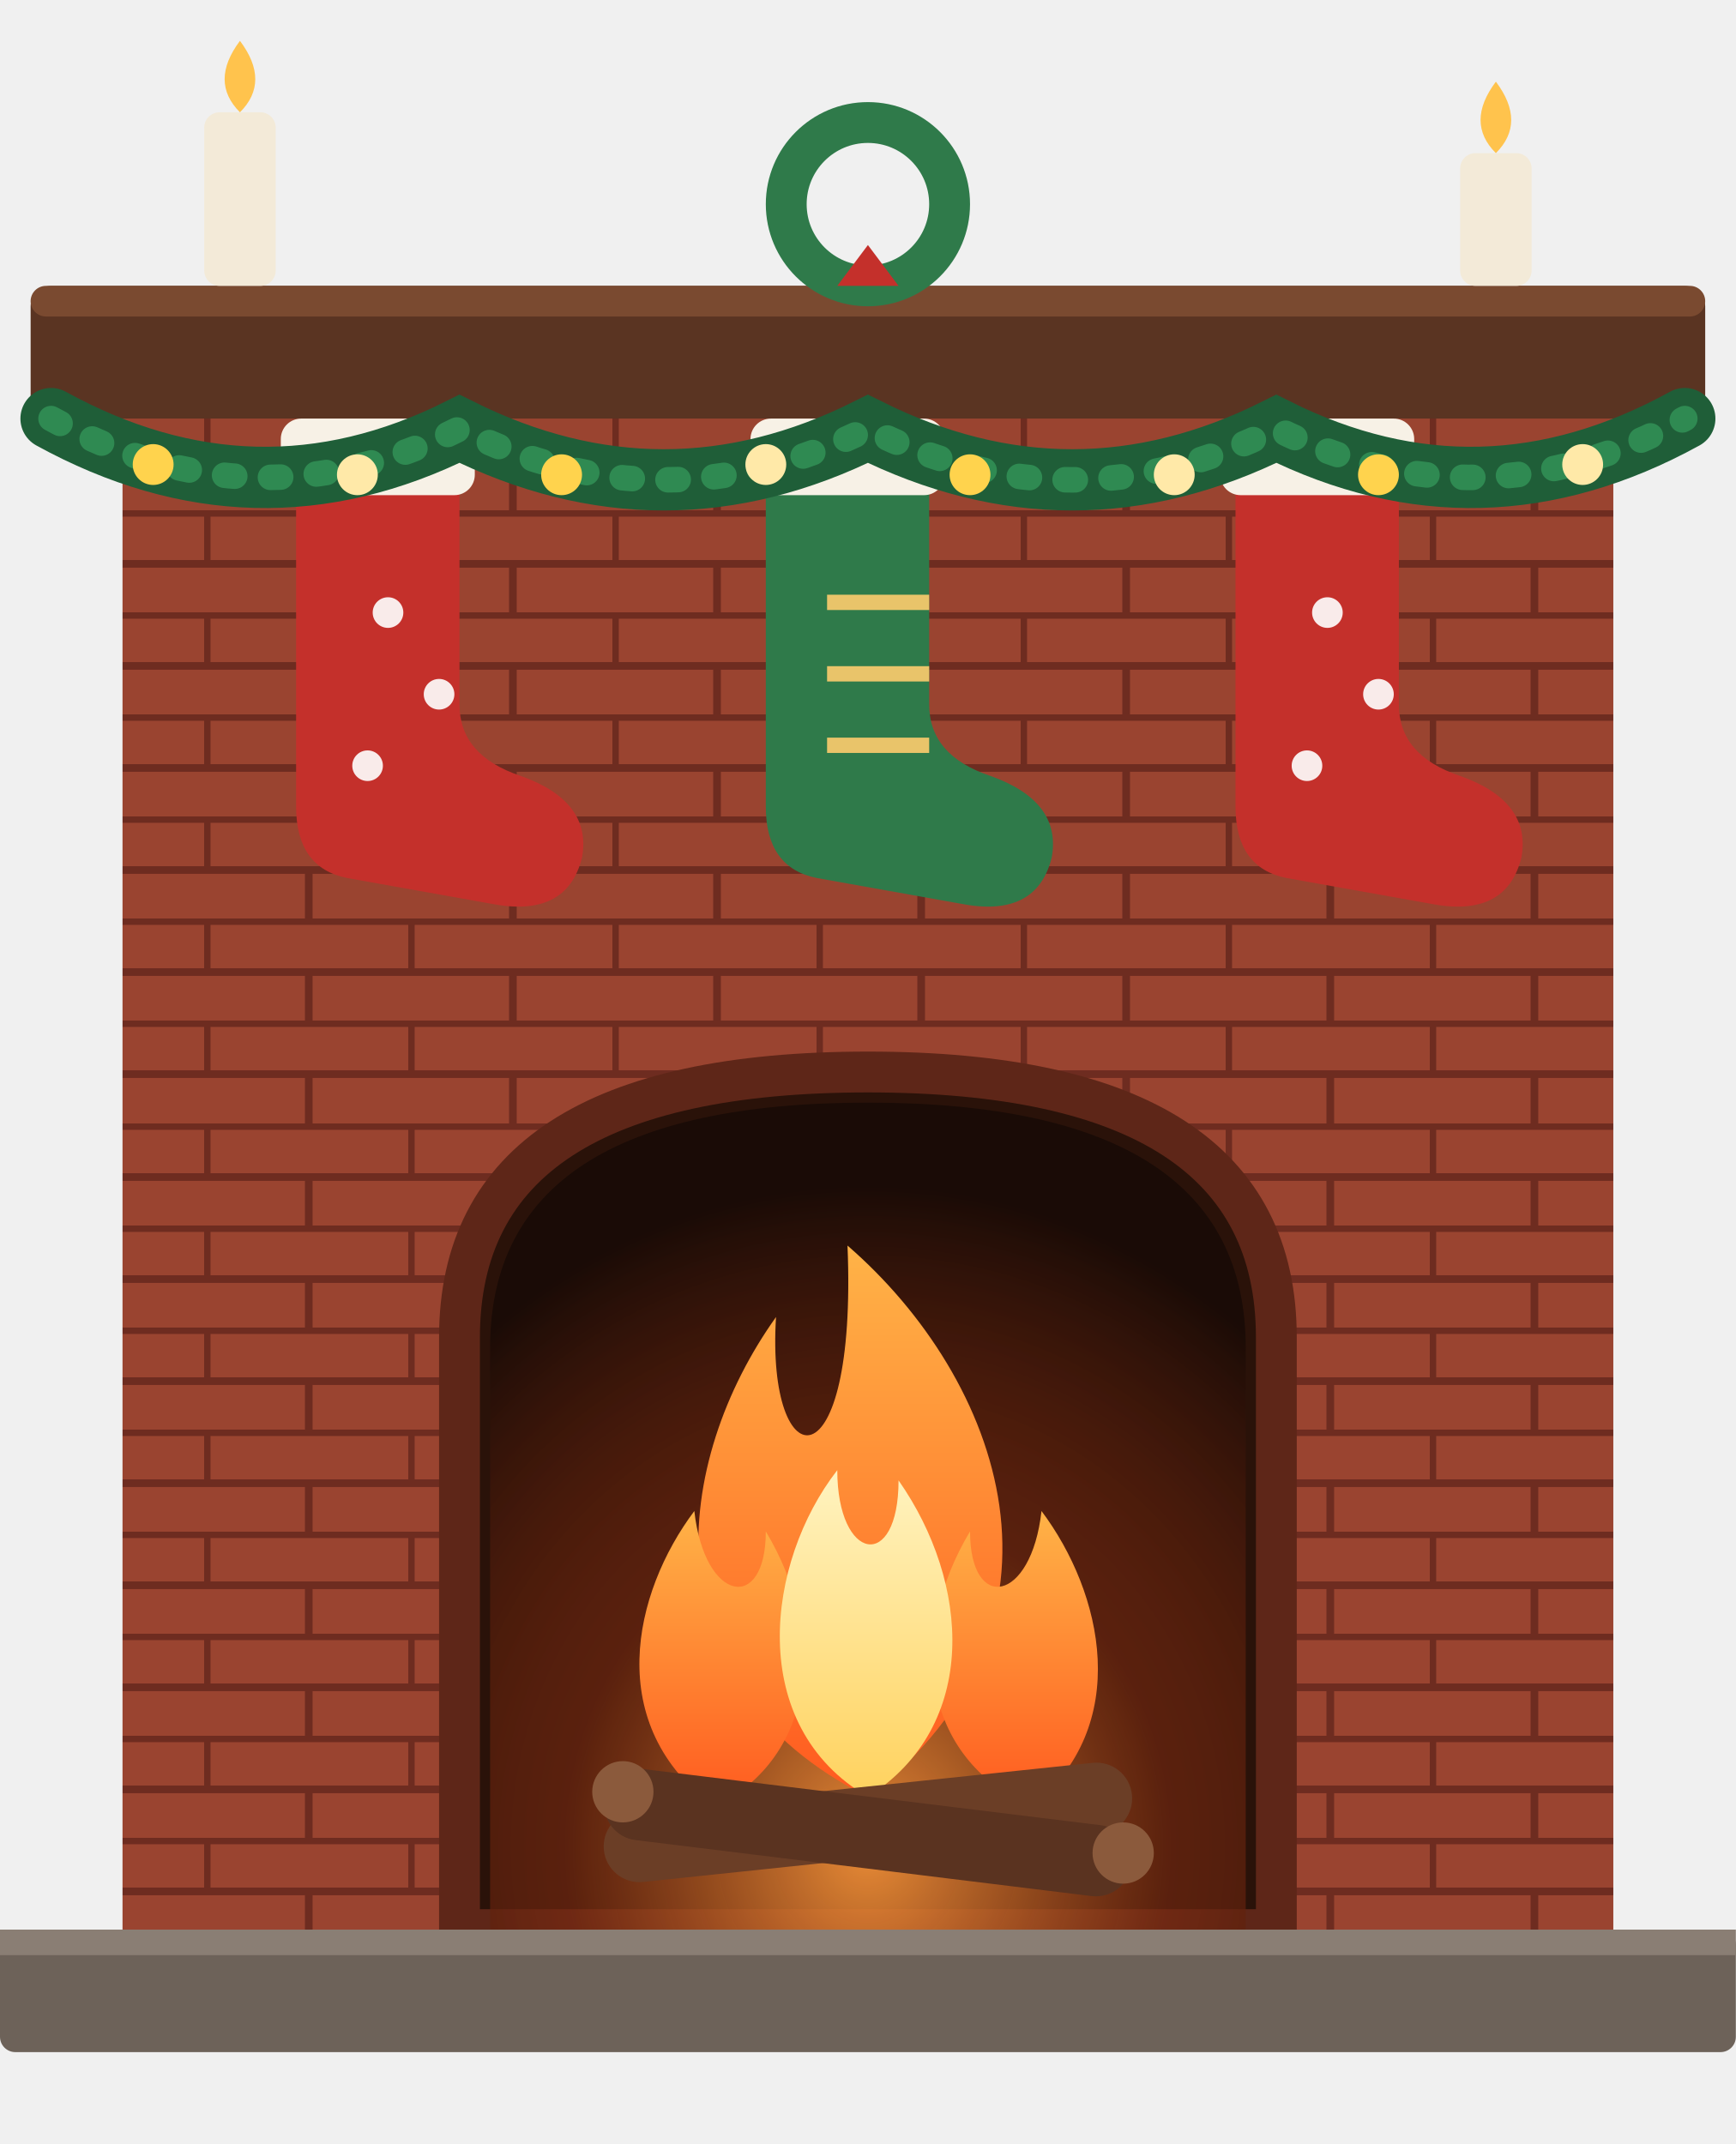
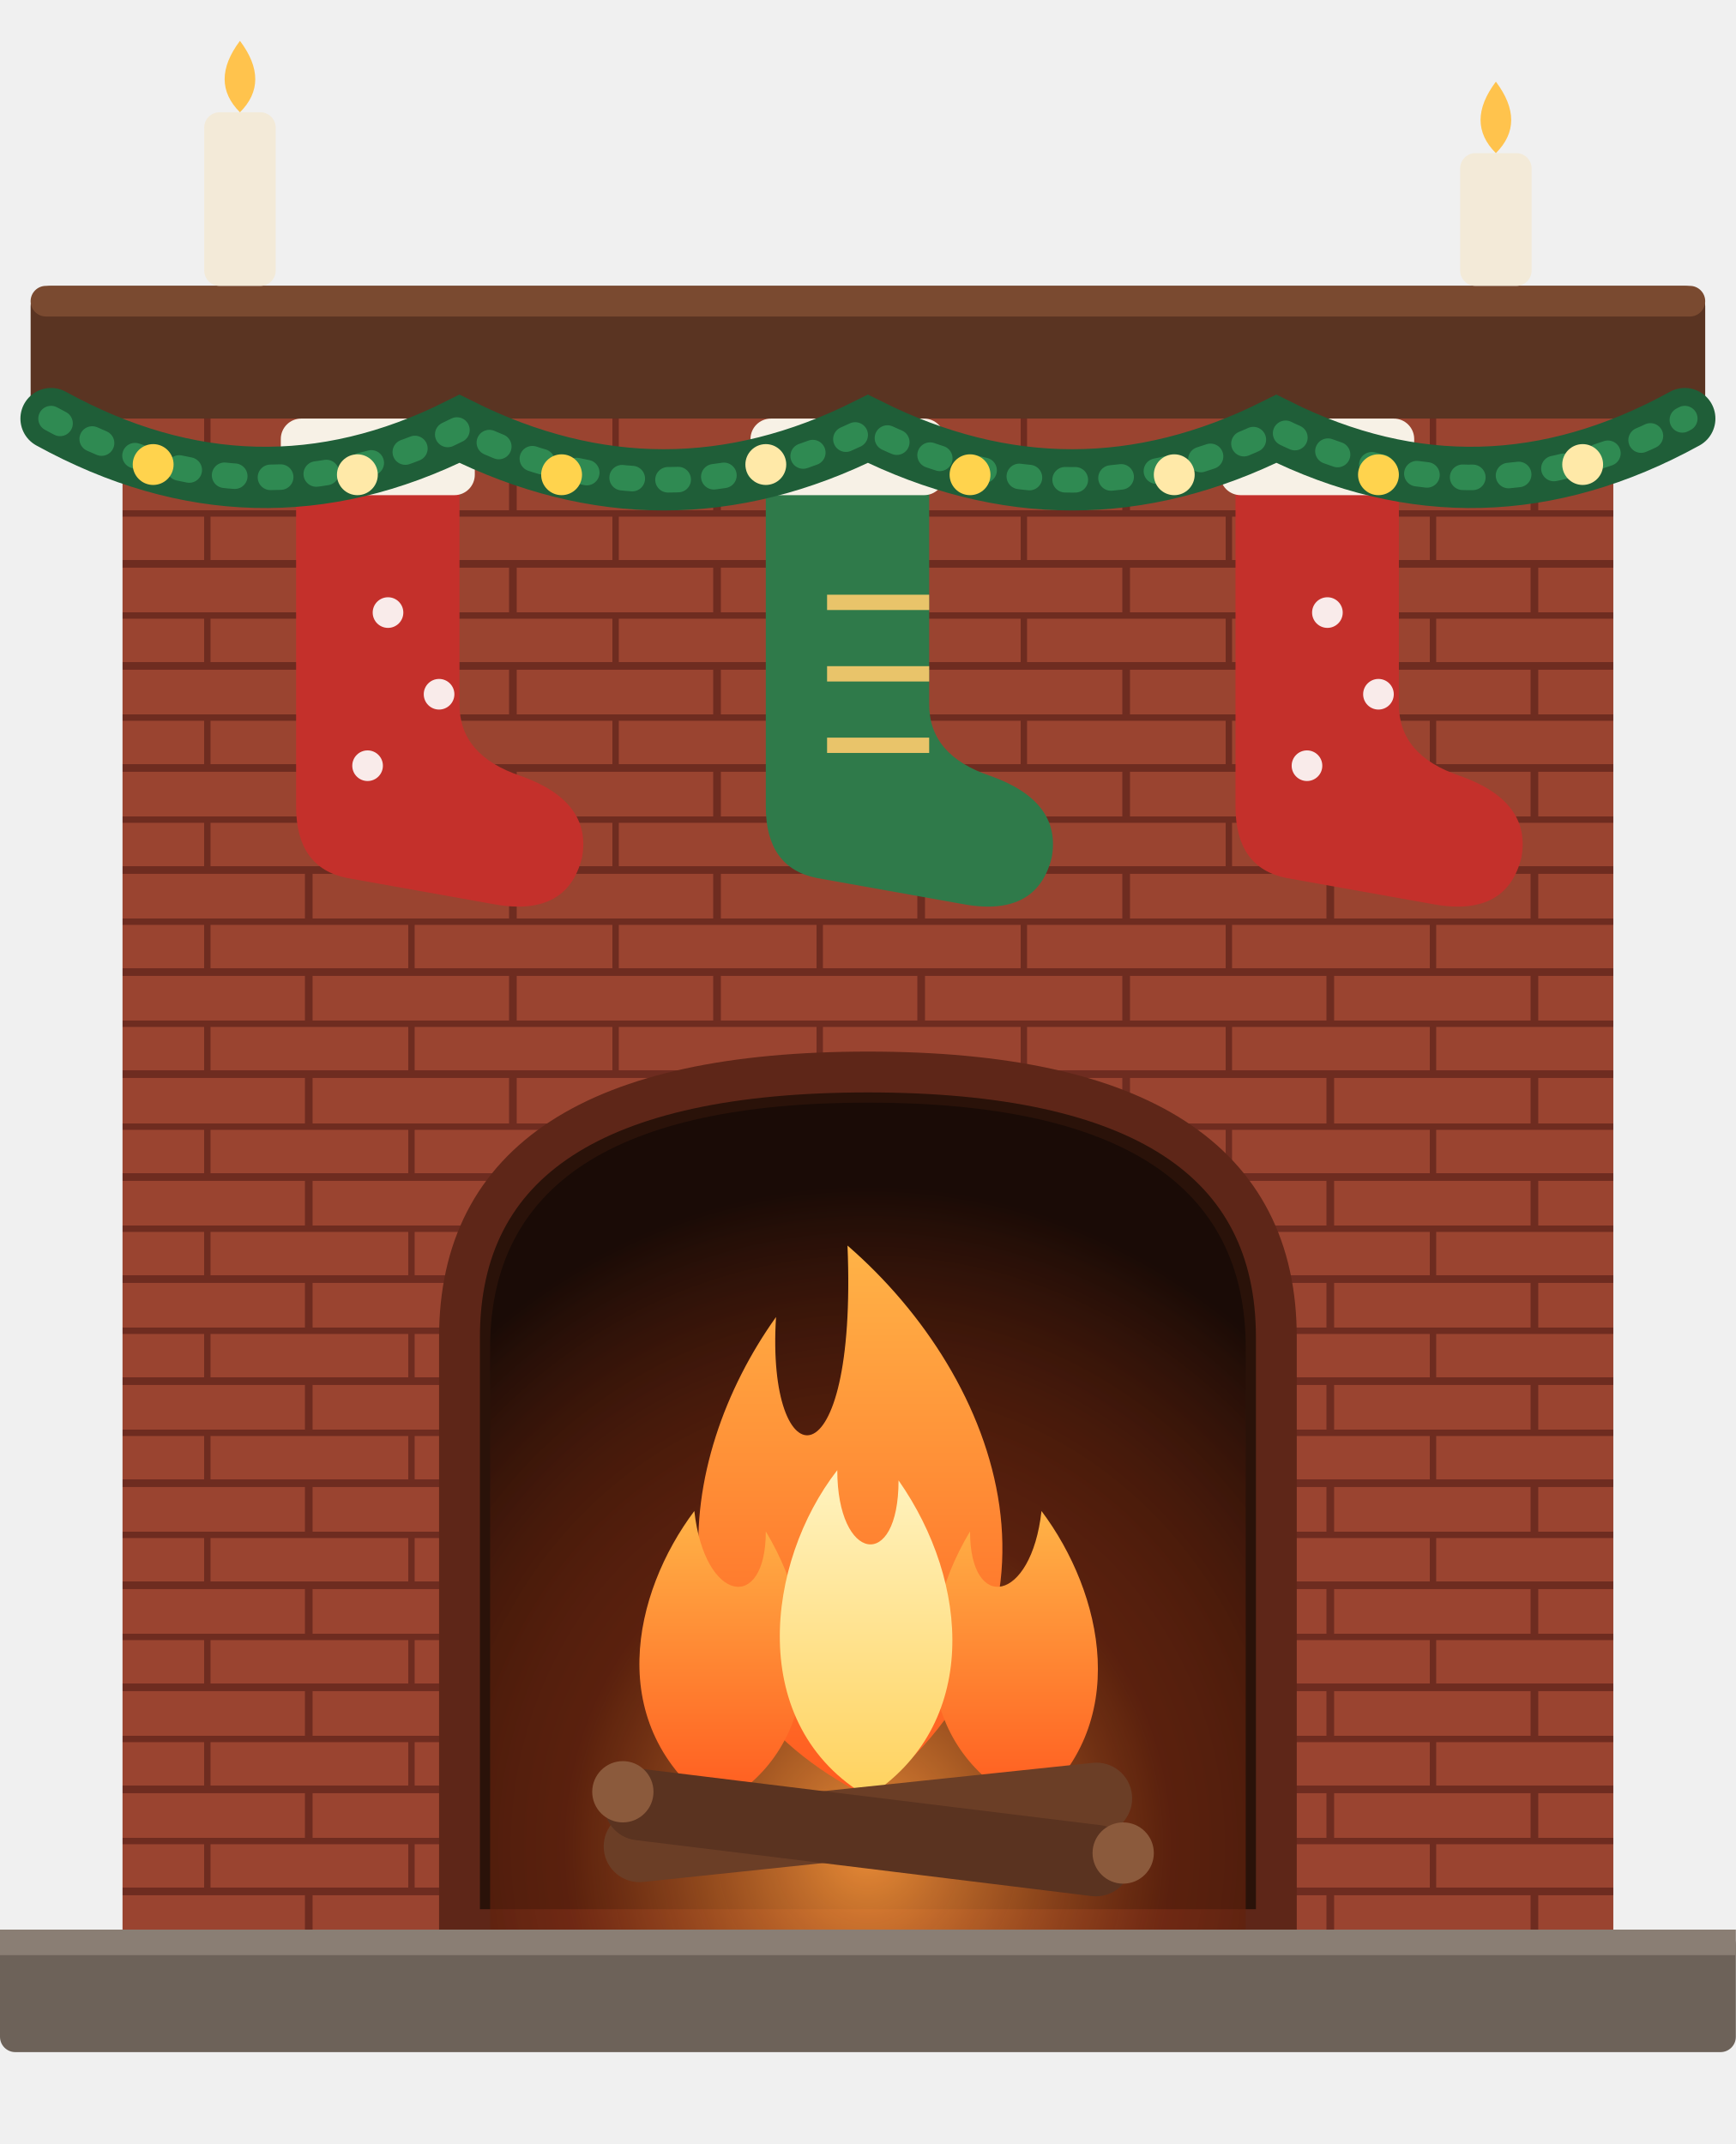
<svg xmlns="http://www.w3.org/2000/svg" viewBox="0 0 340 420">
  <style>
    .f1 { transform-origin: 170px 352px; animation: flick 0.9s ease-in-out infinite alternate; }
    .f2 { transform-origin: 170px 352px; animation: flick 0.7s ease-in-out infinite alternate-reverse; }
    .f3 { transform-origin: 170px 352px; animation: flick 1.1s ease-in-out infinite alternate; }
    @keyframes flick {
      from { transform: scale(1, 1) skewX(0deg); }
      to   { transform: scale(0.94, 1.08) skewX(3deg); }
    }
    .bl { animation: tw 1.5s ease-in-out infinite alternate; }
    .bl2 { animation-delay: .75s; }
    @keyframes tw { from { opacity: .45; } to { opacity: 1; } }
    @media (prefers-reduced-motion: reduce) { * { animation: none !important; } }
  </style>
  <defs>
    <pattern id="brick" width="40" height="20" patternUnits="userSpaceOnUse">
      <rect width="40" height="20" fill="#9a4430" />
      <path d="M0 0.5 H40 M0 10.5 H40 M0.5 0 V10 M20.5 10 V20" stroke="#6e2c20" stroke-width="1.5" />
    </pattern>
    <radialGradient id="inner" cx=".5" cy=".9" r=".8">
      <stop offset="0" stop-color="#ff9a3c" stop-opacity=".9" />
      <stop offset=".5" stop-color="#7a2a10" stop-opacity=".6" />
      <stop offset="1" stop-color="#1a0b06" />
    </radialGradient>
    <linearGradient id="flameO" x1="0" y1="1" x2="0" y2="0">
      <stop offset="0" stop-color="#ff5a1f" />
      <stop offset="1" stop-color="#ffb347" />
    </linearGradient>
    <linearGradient id="flameY" x1="0" y1="1" x2="0" y2="0">
      <stop offset="0" stop-color="#ffd25e" />
      <stop offset="1" stop-color="#fff3c0" />
    </linearGradient>
    <g id="stocking">
      <path d="M0 0 H32 V52 Q32 62 44 66 Q58 71 56 82 Q53 94 38 91 L10 86 Q0 84 0 72 Z" />
      <rect x="-3" y="-4" width="38" height="15" rx="4" fill="#f7f1e6" />
    </g>
  </defs>
  <rect x="24" y="78" width="292" height="300" fill="url(#brick)" />
  <path d="M90 378 V262 Q90 210 170 210 Q250 210 250 262 V378 Z" fill="#2a1209" stroke="#5e2618" stroke-width="8" />
  <path d="M96 378 V264 Q96 216 170 216 Q244 216 244 264 V378 Z" fill="url(#inner)" />
  <g>
    <path class="f3" d="M170 352 C126 330 132 286 152 258 C150 290 168 292 166 244 C196 270 214 318 170 352 Z" fill="url(#flameO)" />
    <path class="f1" d="M140 354 C118 338 124 312 136 296 C138 314 150 316 150 300 C162 320 160 344 140 354 Z" fill="url(#flameO)" />
    <path class="f1" d="M202 354 C222 338 216 312 204 296 C202 314 190 316 190 300 C178 320 180 344 202 354 Z" fill="url(#flameO)" />
    <path class="f2" d="M170 352 C146 338 150 306 164 288 C164 306 176 308 176 290 C190 310 192 338 170 352 Z" fill="url(#flameY)" />
  </g>
  <rect x="118" y="350" width="104" height="14" rx="7" fill="#6b3e26" transform="rotate(-6 170 357)" />
  <rect x="118" y="352" width="104" height="14" rx="7" fill="#5a3320" transform="rotate(7 170 359)" />
  <circle cx="122" cy="351" r="6" fill="#8b5a3c" />
  <circle cx="220" cy="363" r="6" fill="#8b5a3c" />
  <rect x="0" y="378" width="340" height="24" rx="3" fill="#6d6259" />
  <rect x="0" y="378" width="340" height="5" fill="#8a7e74" />
  <rect x="6" y="56" width="328" height="26" rx="4" fill="#5a3422" />
  <rect x="6" y="56" width="328" height="6" rx="3" fill="#7a4a30" />
  <g fill="#c4302b">
    <use href="#stocking" x="58" y="86" />
  </g>
  <g fill="#2f7a4a">
    <use href="#stocking" x="150" y="86" />
  </g>
  <g fill="#c4302b">
    <use href="#stocking" x="242" y="86" />
  </g>
  <g fill="#fff" opacity=".9">
    <circle cx="76" cy="120" r="3" />
    <circle cx="86" cy="136" r="3" />
    <circle cx="72" cy="150" r="3" />
    <circle cx="260" cy="120" r="3" />
    <circle cx="270" cy="136" r="3" />
    <circle cx="256" cy="150" r="3" />
  </g>
  <g stroke="#e9c46a" stroke-width="3" fill="none">
    <path d="M162 118 l20 0 M162 132 l20 0 M162 146 l20 0" />
  </g>
  <path d="M10 82 Q50 104 90 84 Q130 104 170 84 Q210 104 250 84 Q290 104 330 82" stroke="#1f5e38" stroke-width="12" fill="none" stroke-linecap="round" />
  <path d="M10 82 Q50 104 90 84 Q130 104 170 84 Q210 104 250 84 Q290 104 330 82" stroke="#2f8a52" stroke-width="5" fill="none" stroke-dasharray="2 7" stroke-linecap="round" />
  <g>
    <circle class="bl" cx="30" cy="91" r="4" fill="#ffd34d" />
    <circle class="bl bl2" cx="70" cy="93" r="4" fill="#ffe9a8" />
    <circle class="bl" cx="110" cy="93" r="4" fill="#ffd34d" />
    <circle class="bl bl2" cx="150" cy="91" r="4" fill="#ffe9a8" />
    <circle class="bl" cx="190" cy="93" r="4" fill="#ffd34d" />
    <circle class="bl bl2" cx="230" cy="93" r="4" fill="#ffe9a8" />
    <circle class="bl" cx="270" cy="93" r="4" fill="#ffd34d" />
    <circle class="bl bl2" cx="310" cy="91" r="4" fill="#ffe9a8" />
  </g>
  <rect x="40" y="22" width="14" height="34" rx="3" fill="#f3ead8" />
  <path d="M47 8 Q41 16 47 22 Q53 16 47 8 Z" fill="#ffc34d" />
  <rect x="286" y="30" width="14" height="26" rx="3" fill="#f3ead8" />
  <path d="M293 16 Q287 24 293 30 Q299 24 293 16 Z" fill="#ffc34d" />
-   <circle cx="170" cy="40" r="16" fill="none" stroke="#2f7a4a" stroke-width="8" />
-   <path d="M164 56 l6 -8 l6 8" fill="#c4302b" />
</svg>
